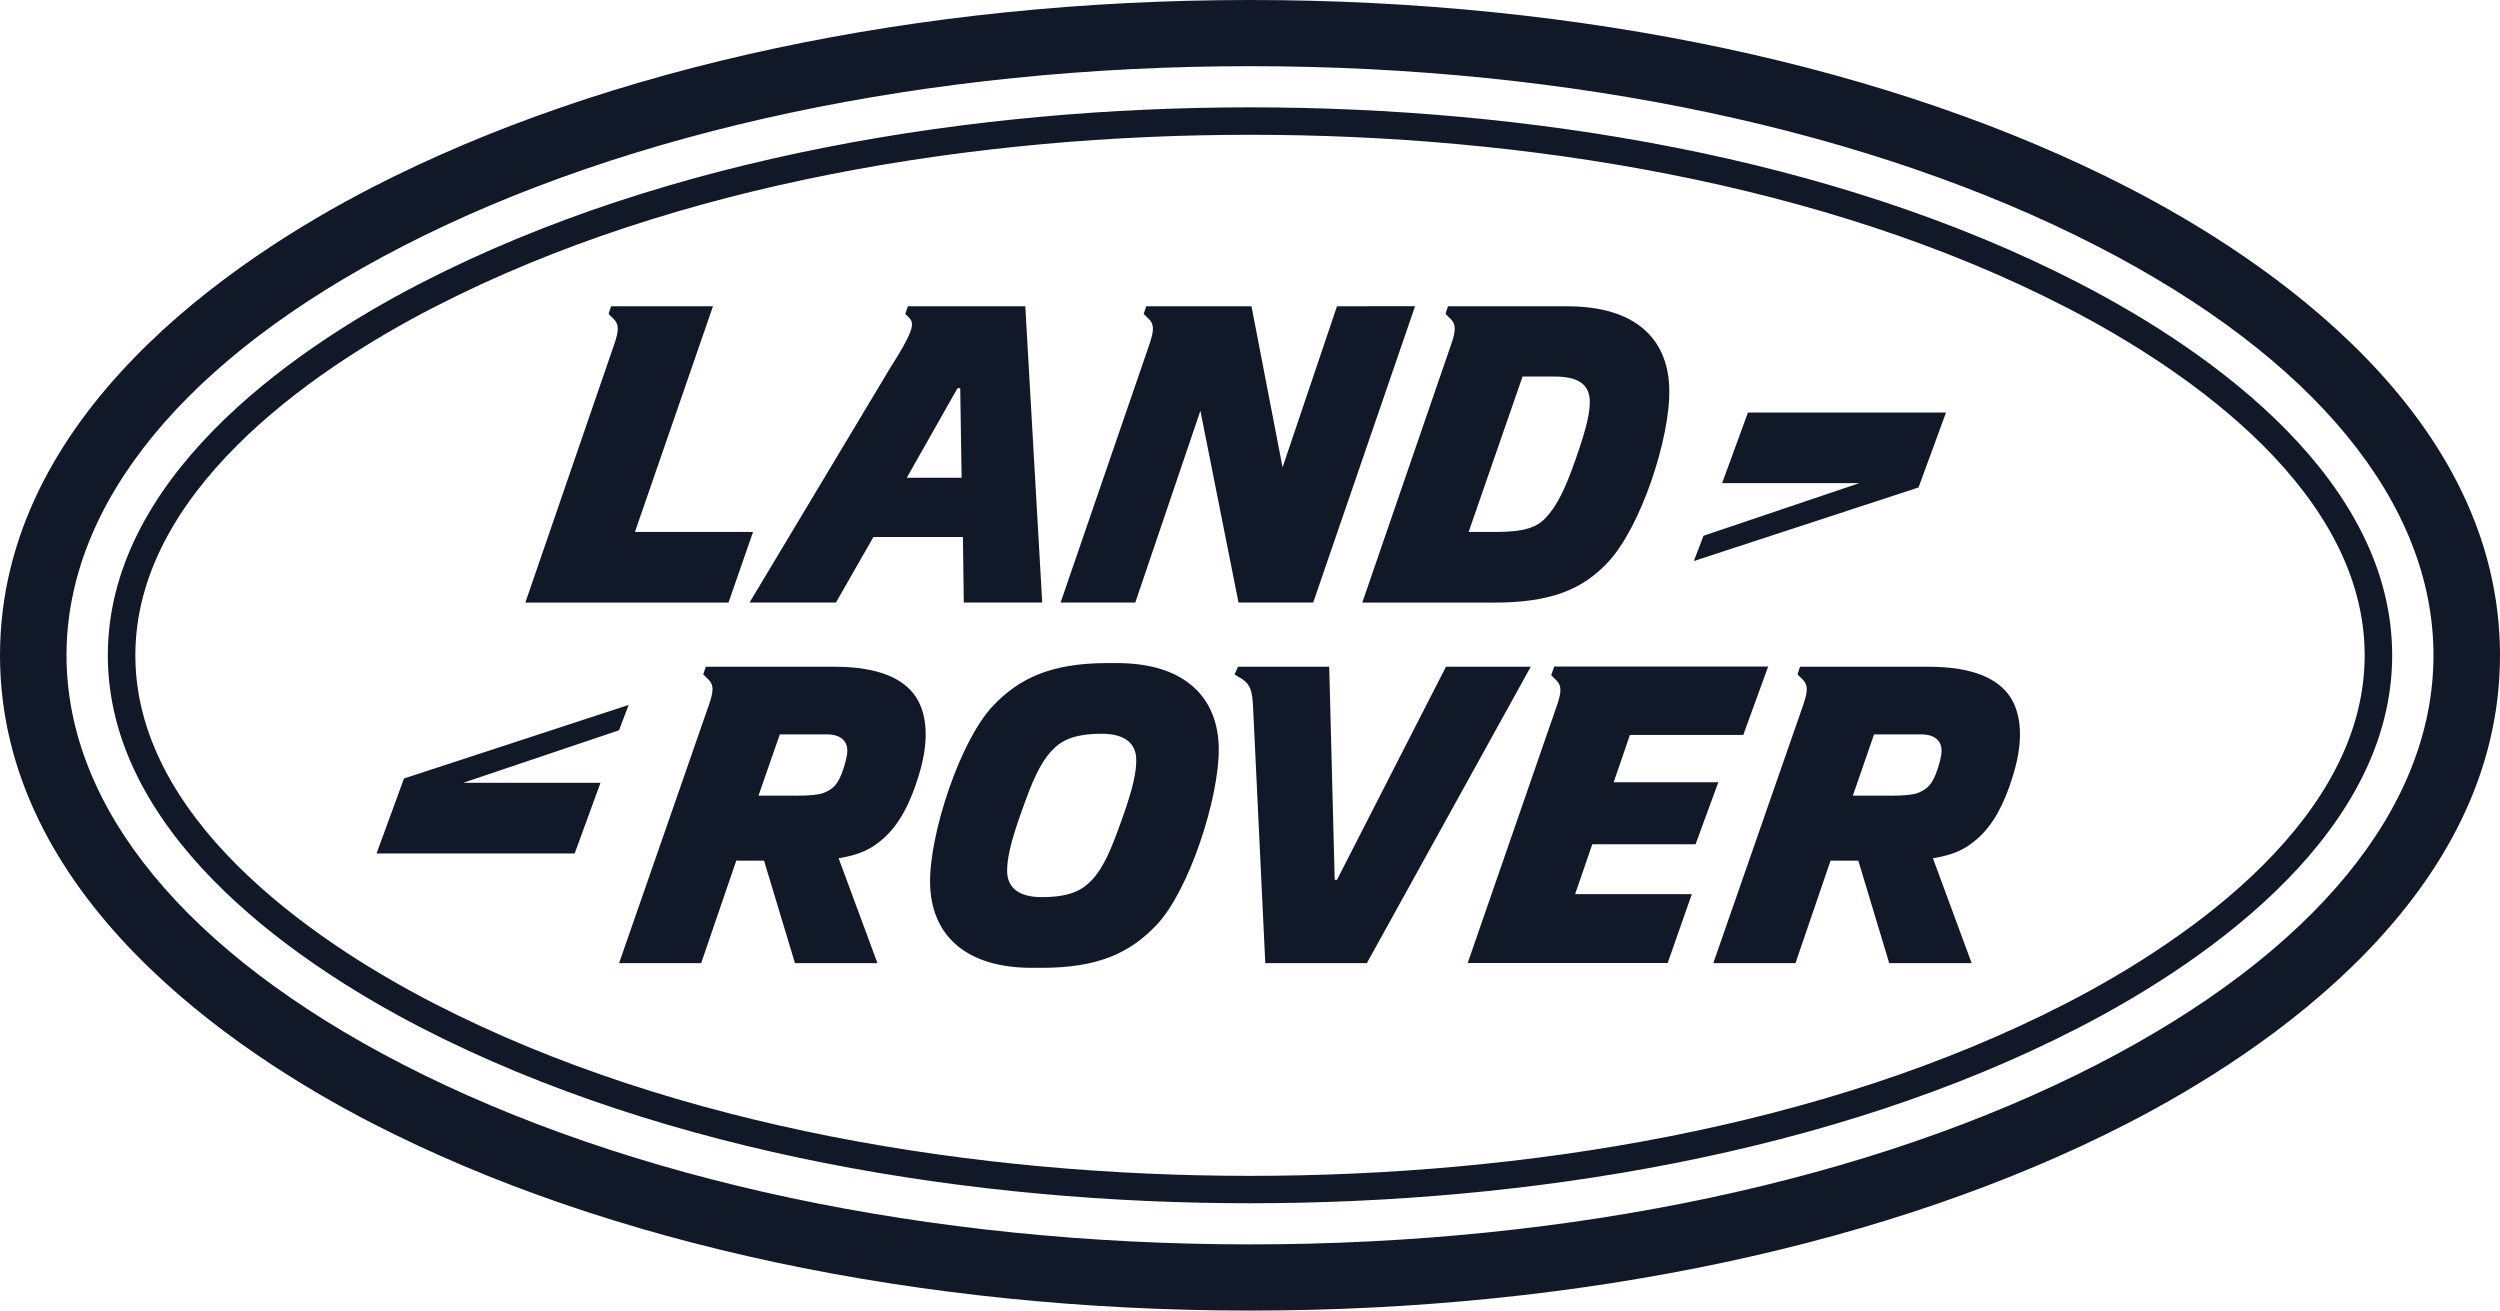
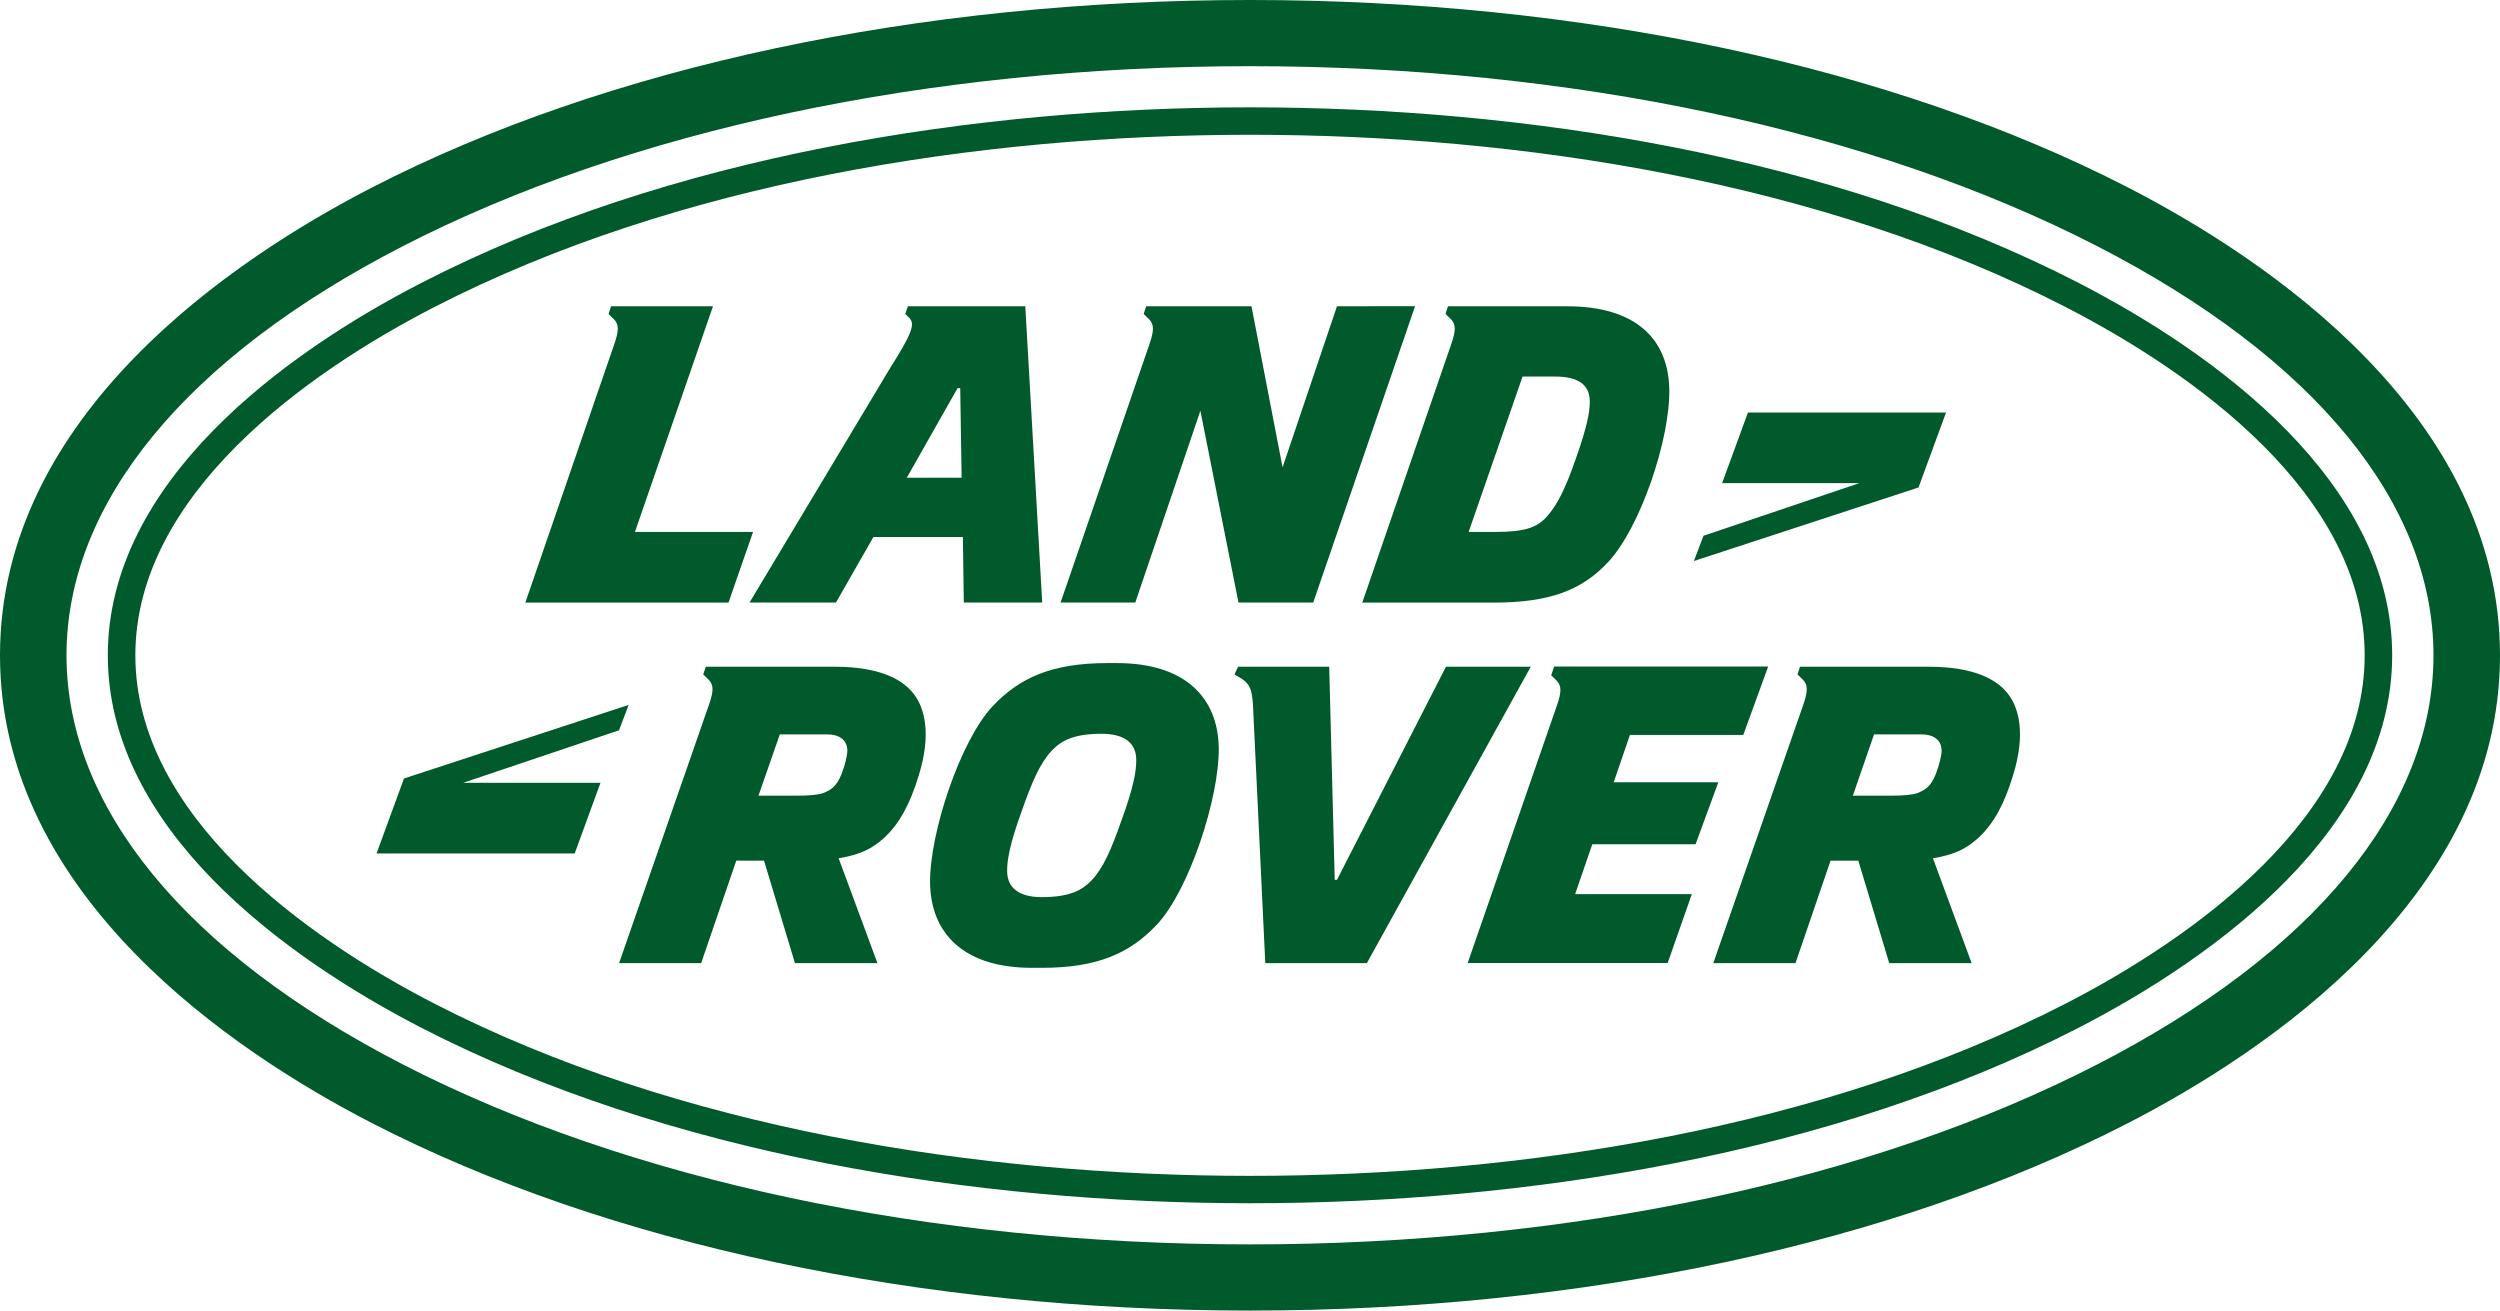
<svg xmlns="http://www.w3.org/2000/svg" width="227" height="119" viewBox="0 0 227 119">
-   <path d="m153.957 76.659 2.067-5.63h-9.501l1.472-4.295h10.294l2.26-6.211h-19.43l-.27.79.463.456c.502.485.48 1.06.048 2.312l-8.094 23.36h18.158l2.193-6.252H143.02l1.56-4.53h9.376zm-22.664-16.12L121.4 79.883h-.208l-.5-19.344h-8.277l-.323.698.712.429c.684.481.875.97.964 2.312l1.12 23.473h9.224l14.881-26.912h-7.699zm-74.212 3.47-20.399 6.678-2.49 6.805h17.99l2.342-6.412H42.052l14.156-4.77.873-2.301zm19.32 6.299c-.465 1.15-.979 1.426-1.647 1.698-.453.176-1.404.24-2.325.24h-3.56l1.937-5.561h4.302c1.288 0 1.814.666 1.831 1.427.008.484-.216 1.37-.537 2.196zm-.64-9.769H64.089l-.236.698.472.46c.499.49.48 1.067.043 2.312L56.213 87.45h7.453l3.188-9.305 2.521.003 2.806 9.302h7.49l-3.524-9.52c2.044-.33 3.073-.911 4.098-1.82 1.404-1.28 2.378-3.074 3.184-5.717 1.175-3.834.465-6.024-.292-7.15-1.039-1.547-3.231-2.705-7.376-2.705zm100 9.769c-.463 1.15-.982 1.426-1.642 1.698-.461.176-1.404.24-2.32.24h-3.559l1.922-5.561h4.309c1.28 0 1.814.666 1.825 1.427.013.484-.217 1.37-.535 2.196zm-.648-9.769h-11.672l-.227.698.468.46c.5.49.476 1.067.05 2.312l-8.164 23.442h7.462l3.183-9.302h2.523l2.806 9.302h7.482l-3.513-9.52c2.04-.33 3.064-.911 4.088-1.82 1.408-1.28 2.386-3.074 3.189-5.717 1.179-3.834.468-6.024-.287-7.15-1.039-1.547-3.234-2.705-7.388-2.705zm15.305 36.117c-20.476 10.533-47.79 16.334-76.92 16.334-29.123 0-56.432-5.8-76.911-16.334C16.895 86.523 6.039 73.326 6.039 59.504c0-13.834 10.856-27.03 30.548-37.156C57.066 11.818 84.375 6.01 113.499 6.01c29.13 0 56.443 5.809 76.92 16.338 19.697 10.125 30.54 23.322 30.54 37.156 0 13.821-10.843 27.019-30.54 37.152zm2.772-79.65C171.865 6.04 143.565 0 113.499 0 83.435 0 55.135 6.04 33.814 17.006 21.186 23.505 0 37.666 0 59.504c0 21.828 21.186 35.995 33.814 42.493C55.128 112.962 83.427 119 113.5 119c30.072 0 58.371-6.038 79.69-17.003C205.82 95.499 227 81.337 227 59.504c0-21.842-21.182-36-33.81-42.498zm-5.64 74.127c-22.033 11.33-49.435 15.635-74.051 15.635-24.615 0-52.012-4.305-74.049-15.635-11.662-6-27.16-17.061-27.16-31.63 0-14.58 15.496-25.63 27.16-31.628 22.037-11.329 49.432-15.637 74.049-15.637 24.616 0 52.018 4.3 74.05 15.637 11.67 5.998 27.163 17.046 27.163 31.629 0 14.573-15.496 25.628-27.163 31.629zm1.143-65.468c-22.37-11.513-50.221-15.919-75.194-15.919-24.974 0-52.82 4.41-75.196 15.919C25.738 32.125 9.79 43.785 9.79 59.504c0 15.707 15.95 27.371 28.513 33.84 22.377 11.501 50.229 15.911 75.196 15.911 24.973 0 52.824-4.403 75.194-15.912 12.57-6.468 28.517-18.132 28.517-33.84 0-15.718-15.943-27.377-28.517-33.838zm-86.854 48.808c-.928 2.644-1.656 4.347-2.73 5.47-.845.883-1.958 1.516-4.527 1.516-2.013 0-3.133-.818-3.133-2.369-.013-1.002.258-2.522 1.336-5.476.93-2.643 1.656-4.346 2.734-5.472.834-.88 1.954-1.516 4.522-1.516 2.012 0 3.131.818 3.129 2.363.019 1.012-.253 2.532-1.33 5.484zm-.431-14.265h-.857c-5.096 0-8.004 1.368-10.394 3.891-2.97 3.13-5.761 11.584-5.706 16.06.055 4.559 3.02 7.72 9.249 7.72h.91c5.108 0 8.018-1.368 10.406-3.892 2.97-3.134 5.702-11.586 5.648-16.055-.06-4.56-3.023-7.724-9.256-7.724zM47.7 54.718l18.448-.004 2.229-6.415H57.653l7.086-20.49h-9.251l-.232.694.463.458c.502.49.484 1.068.048 2.315L47.7 54.718zm48.603-.01h6.781l5.911-17.41 3.46 17.41h6.785l9.25-26.908-7.093.01-4.94 14.626-2.822-14.626h-9.558l-.233.693.468.458c.502.49.478 1.068.05 2.315l-8.059 23.431zm41.945-20.516h2.954c2.013 0 3.123.67 3.15 2.223.015 1-.253 2.368-1.298 5.321-.922 2.639-1.658 4.168-2.708 5.29-.839.881-1.957 1.273-4.525 1.273h-2.468l4.895-14.107zm-6.485-2.916-8.07 23.442h11.909c5.105 0 8.016-1.124 10.383-3.648 2.964-3.123 5.676-11.25 5.587-15.722-.087-4.565-3.048-7.538-9.274-7.538h-10.822l-.225.693.47.458c.497.49.478 1.068.042 2.315zm44.935 6.183h-17.986l-2.342 6.407h12.465l-14.158 4.783-.874 2.293 20.399-6.678 2.496-6.805zm-89.755-2.211h.245l.127 8.128h-4.977l4.605-8.128zM68.06 54.708h7.846l3.4-5.947h8.126l.08 5.946h7.121L93.097 27.81h-10.66l-.237.693.344.342c.562.547.33 1.336-1.745 4.614L68.06 54.707z" fill="#111827" fill-rule="evenodd" />
+   <path d="m153.957 76.659 2.067-5.63h-9.501l1.472-4.295h10.294l2.26-6.211h-19.43l-.27.79.463.456c.502.485.48 1.06.048 2.312l-8.094 23.36h18.158l2.193-6.252H143.02l1.56-4.53h9.376zm-22.664-16.12L121.4 79.883h-.208l-.5-19.344h-8.277l-.323.698.712.429c.684.481.875.97.964 2.312l1.12 23.473h9.224l14.881-26.912h-7.699zm-74.212 3.47-20.399 6.678-2.49 6.805h17.99l2.342-6.412H42.052l14.156-4.77.873-2.301zm19.32 6.299c-.465 1.15-.979 1.426-1.647 1.698-.453.176-1.404.24-2.325.24h-3.56l1.937-5.561h4.302c1.288 0 1.814.666 1.831 1.427.008.484-.216 1.37-.537 2.196zm-.64-9.769H64.089l-.236.698.472.46c.499.49.48 1.067.043 2.312L56.213 87.45h7.453l3.188-9.305 2.521.003 2.806 9.302h7.49l-3.524-9.52c2.044-.33 3.073-.911 4.098-1.82 1.404-1.28 2.378-3.074 3.184-5.717 1.175-3.834.465-6.024-.292-7.15-1.039-1.547-3.231-2.705-7.376-2.705zm100 9.769c-.463 1.15-.982 1.426-1.642 1.698-.461.176-1.404.24-2.32.24h-3.559l1.922-5.561h4.309c1.28 0 1.814.666 1.825 1.427.013.484-.217 1.37-.535 2.196zm-.648-9.769h-11.672l-.227.698.468.46c.5.49.476 1.067.05 2.312l-8.164 23.442h7.462l3.183-9.302h2.523l2.806 9.302h7.482l-3.513-9.52c2.04-.33 3.064-.911 4.088-1.82 1.408-1.28 2.386-3.074 3.189-5.717 1.179-3.834.468-6.024-.287-7.15-1.039-1.547-3.234-2.705-7.388-2.705zm15.305 36.117c-20.476 10.533-47.79 16.334-76.92 16.334-29.123 0-56.432-5.8-76.911-16.334C16.895 86.523 6.039 73.326 6.039 59.504c0-13.834 10.856-27.03 30.548-37.156C57.066 11.818 84.375 6.01 113.499 6.01c29.13 0 56.443 5.809 76.92 16.338 19.697 10.125 30.54 23.322 30.54 37.156 0 13.821-10.843 27.019-30.54 37.152zm2.772-79.65C171.865 6.04 143.565 0 113.499 0 83.435 0 55.135 6.04 33.814 17.006 21.186 23.505 0 37.666 0 59.504c0 21.828 21.186 35.995 33.814 42.493C55.128 112.962 83.427 119 113.5 119c30.072 0 58.371-6.038 79.69-17.003C205.82 95.499 227 81.337 227 59.504c0-21.842-21.182-36-33.81-42.498zm-5.64 74.127c-22.033 11.33-49.435 15.635-74.051 15.635-24.615 0-52.012-4.305-74.049-15.635-11.662-6-27.16-17.061-27.16-31.63 0-14.58 15.496-25.63 27.16-31.628 22.037-11.329 49.432-15.637 74.049-15.637 24.616 0 52.018 4.3 74.05 15.637 11.67 5.998 27.163 17.046 27.163 31.629 0 14.573-15.496 25.628-27.163 31.629zm1.143-65.468c-22.37-11.513-50.221-15.919-75.194-15.919-24.974 0-52.82 4.41-75.196 15.919C25.738 32.125 9.79 43.785 9.79 59.504c0 15.707 15.95 27.371 28.513 33.84 22.377 11.501 50.229 15.911 75.196 15.911 24.973 0 52.824-4.403 75.194-15.912 12.57-6.468 28.517-18.132 28.517-33.84 0-15.718-15.943-27.377-28.517-33.838zm-86.854 48.808c-.928 2.644-1.656 4.347-2.73 5.47-.845.883-1.958 1.516-4.527 1.516-2.013 0-3.133-.818-3.133-2.369-.013-1.002.258-2.522 1.336-5.476.93-2.643 1.656-4.346 2.734-5.472.834-.88 1.954-1.516 4.522-1.516 2.012 0 3.131.818 3.129 2.363.019 1.012-.253 2.532-1.33 5.484zm-.431-14.265h-.857c-5.096 0-8.004 1.368-10.394 3.891-2.97 3.13-5.761 11.584-5.706 16.06.055 4.559 3.02 7.72 9.249 7.72h.91c5.108 0 8.018-1.368 10.406-3.892 2.97-3.134 5.702-11.586 5.648-16.055-.06-4.56-3.023-7.724-9.256-7.724zM47.7 54.718l18.448-.004 2.229-6.415H57.653l7.086-20.49h-9.251l-.232.694.463.458c.502.49.484 1.068.048 2.315L47.7 54.718zm48.603-.01h6.781l5.911-17.41 3.46 17.41h6.785l9.25-26.908-7.093.01-4.94 14.626-2.822-14.626h-9.558l-.233.693.468.458c.502.49.478 1.068.05 2.315l-8.059 23.431zm41.945-20.516h2.954c2.013 0 3.123.67 3.15 2.223.015 1-.253 2.368-1.298 5.321-.922 2.639-1.658 4.168-2.708 5.29-.839.881-1.957 1.273-4.525 1.273h-2.468l4.895-14.107zm-6.485-2.916-8.07 23.442h11.909c5.105 0 8.016-1.124 10.383-3.648 2.964-3.123 5.676-11.25 5.587-15.722-.087-4.565-3.048-7.538-9.274-7.538h-10.822l-.225.693.47.458c.497.49.478 1.068.042 2.315zm44.935 6.183h-17.986l-2.342 6.407h12.465l-14.158 4.783-.874 2.293 20.399-6.678 2.496-6.805zm-89.755-2.211h.245l.127 8.128h-4.977l4.605-8.128zM68.06 54.708h7.846l3.4-5.947h8.126l.08 5.946h7.121L93.097 27.81h-10.66l-.237.693.344.342c.562.547.33 1.336-1.745 4.614L68.06 54.707z" fill="#005a2b" fill-rule="evenodd" />
</svg>
